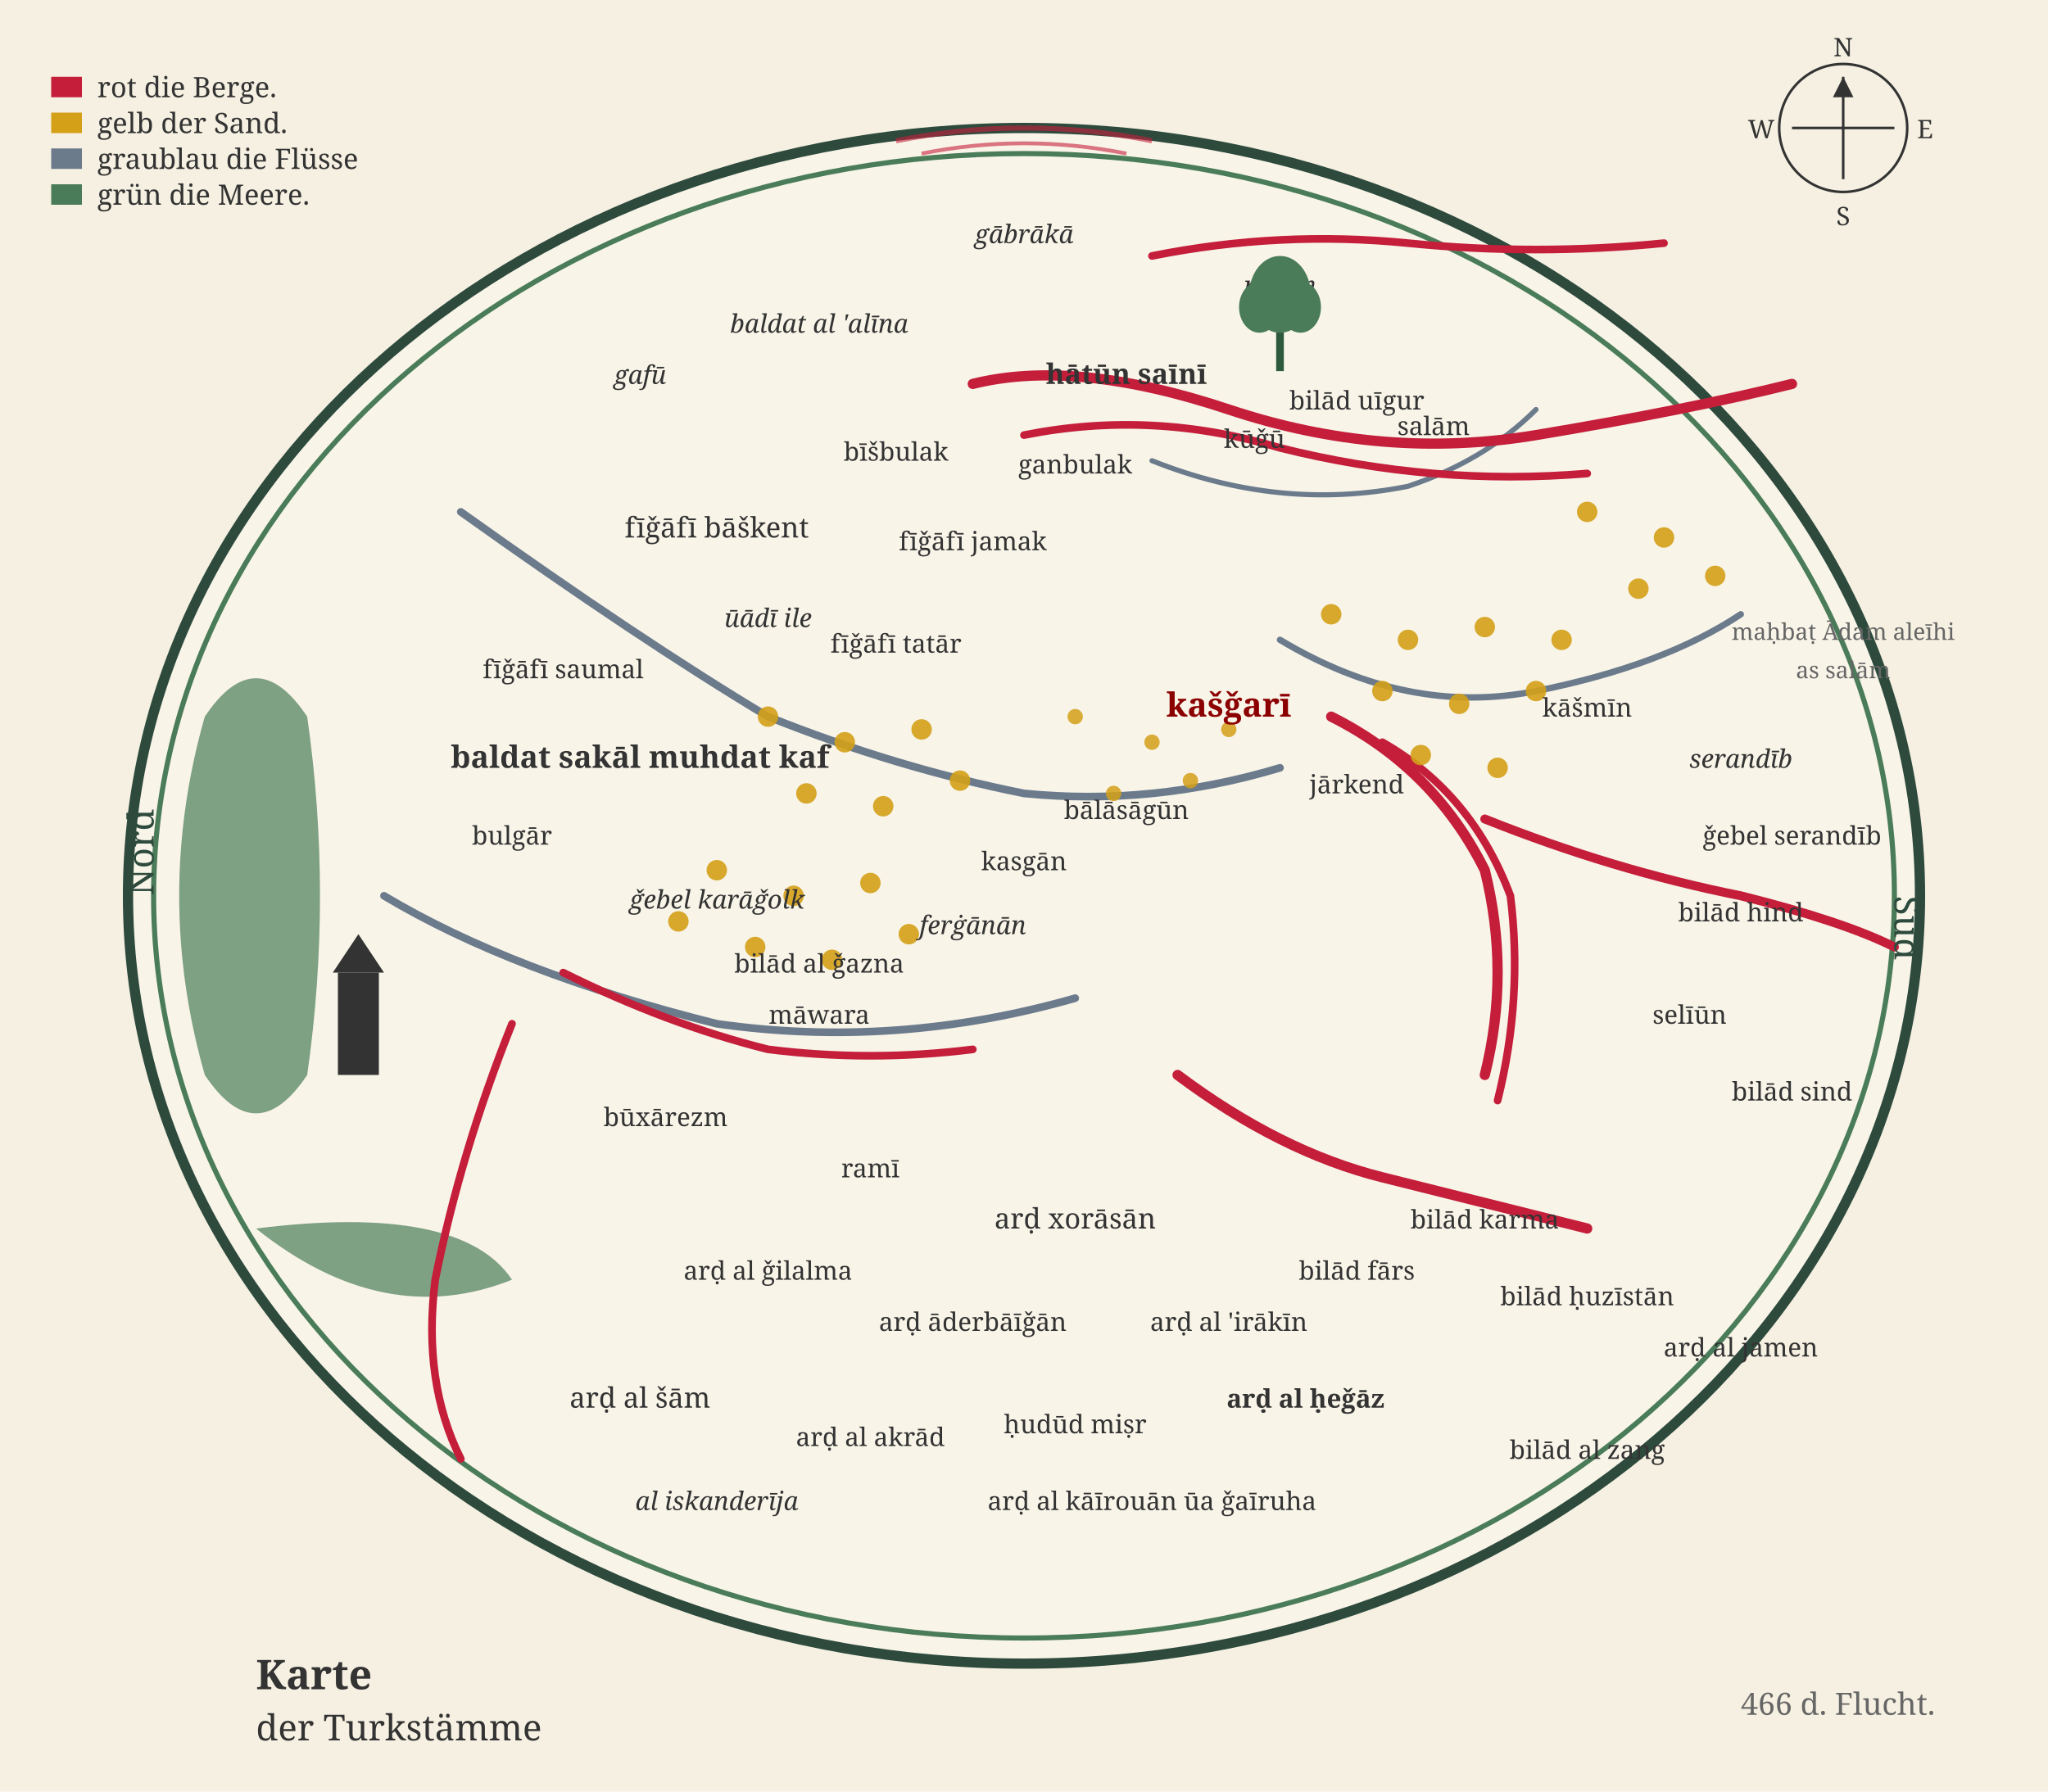
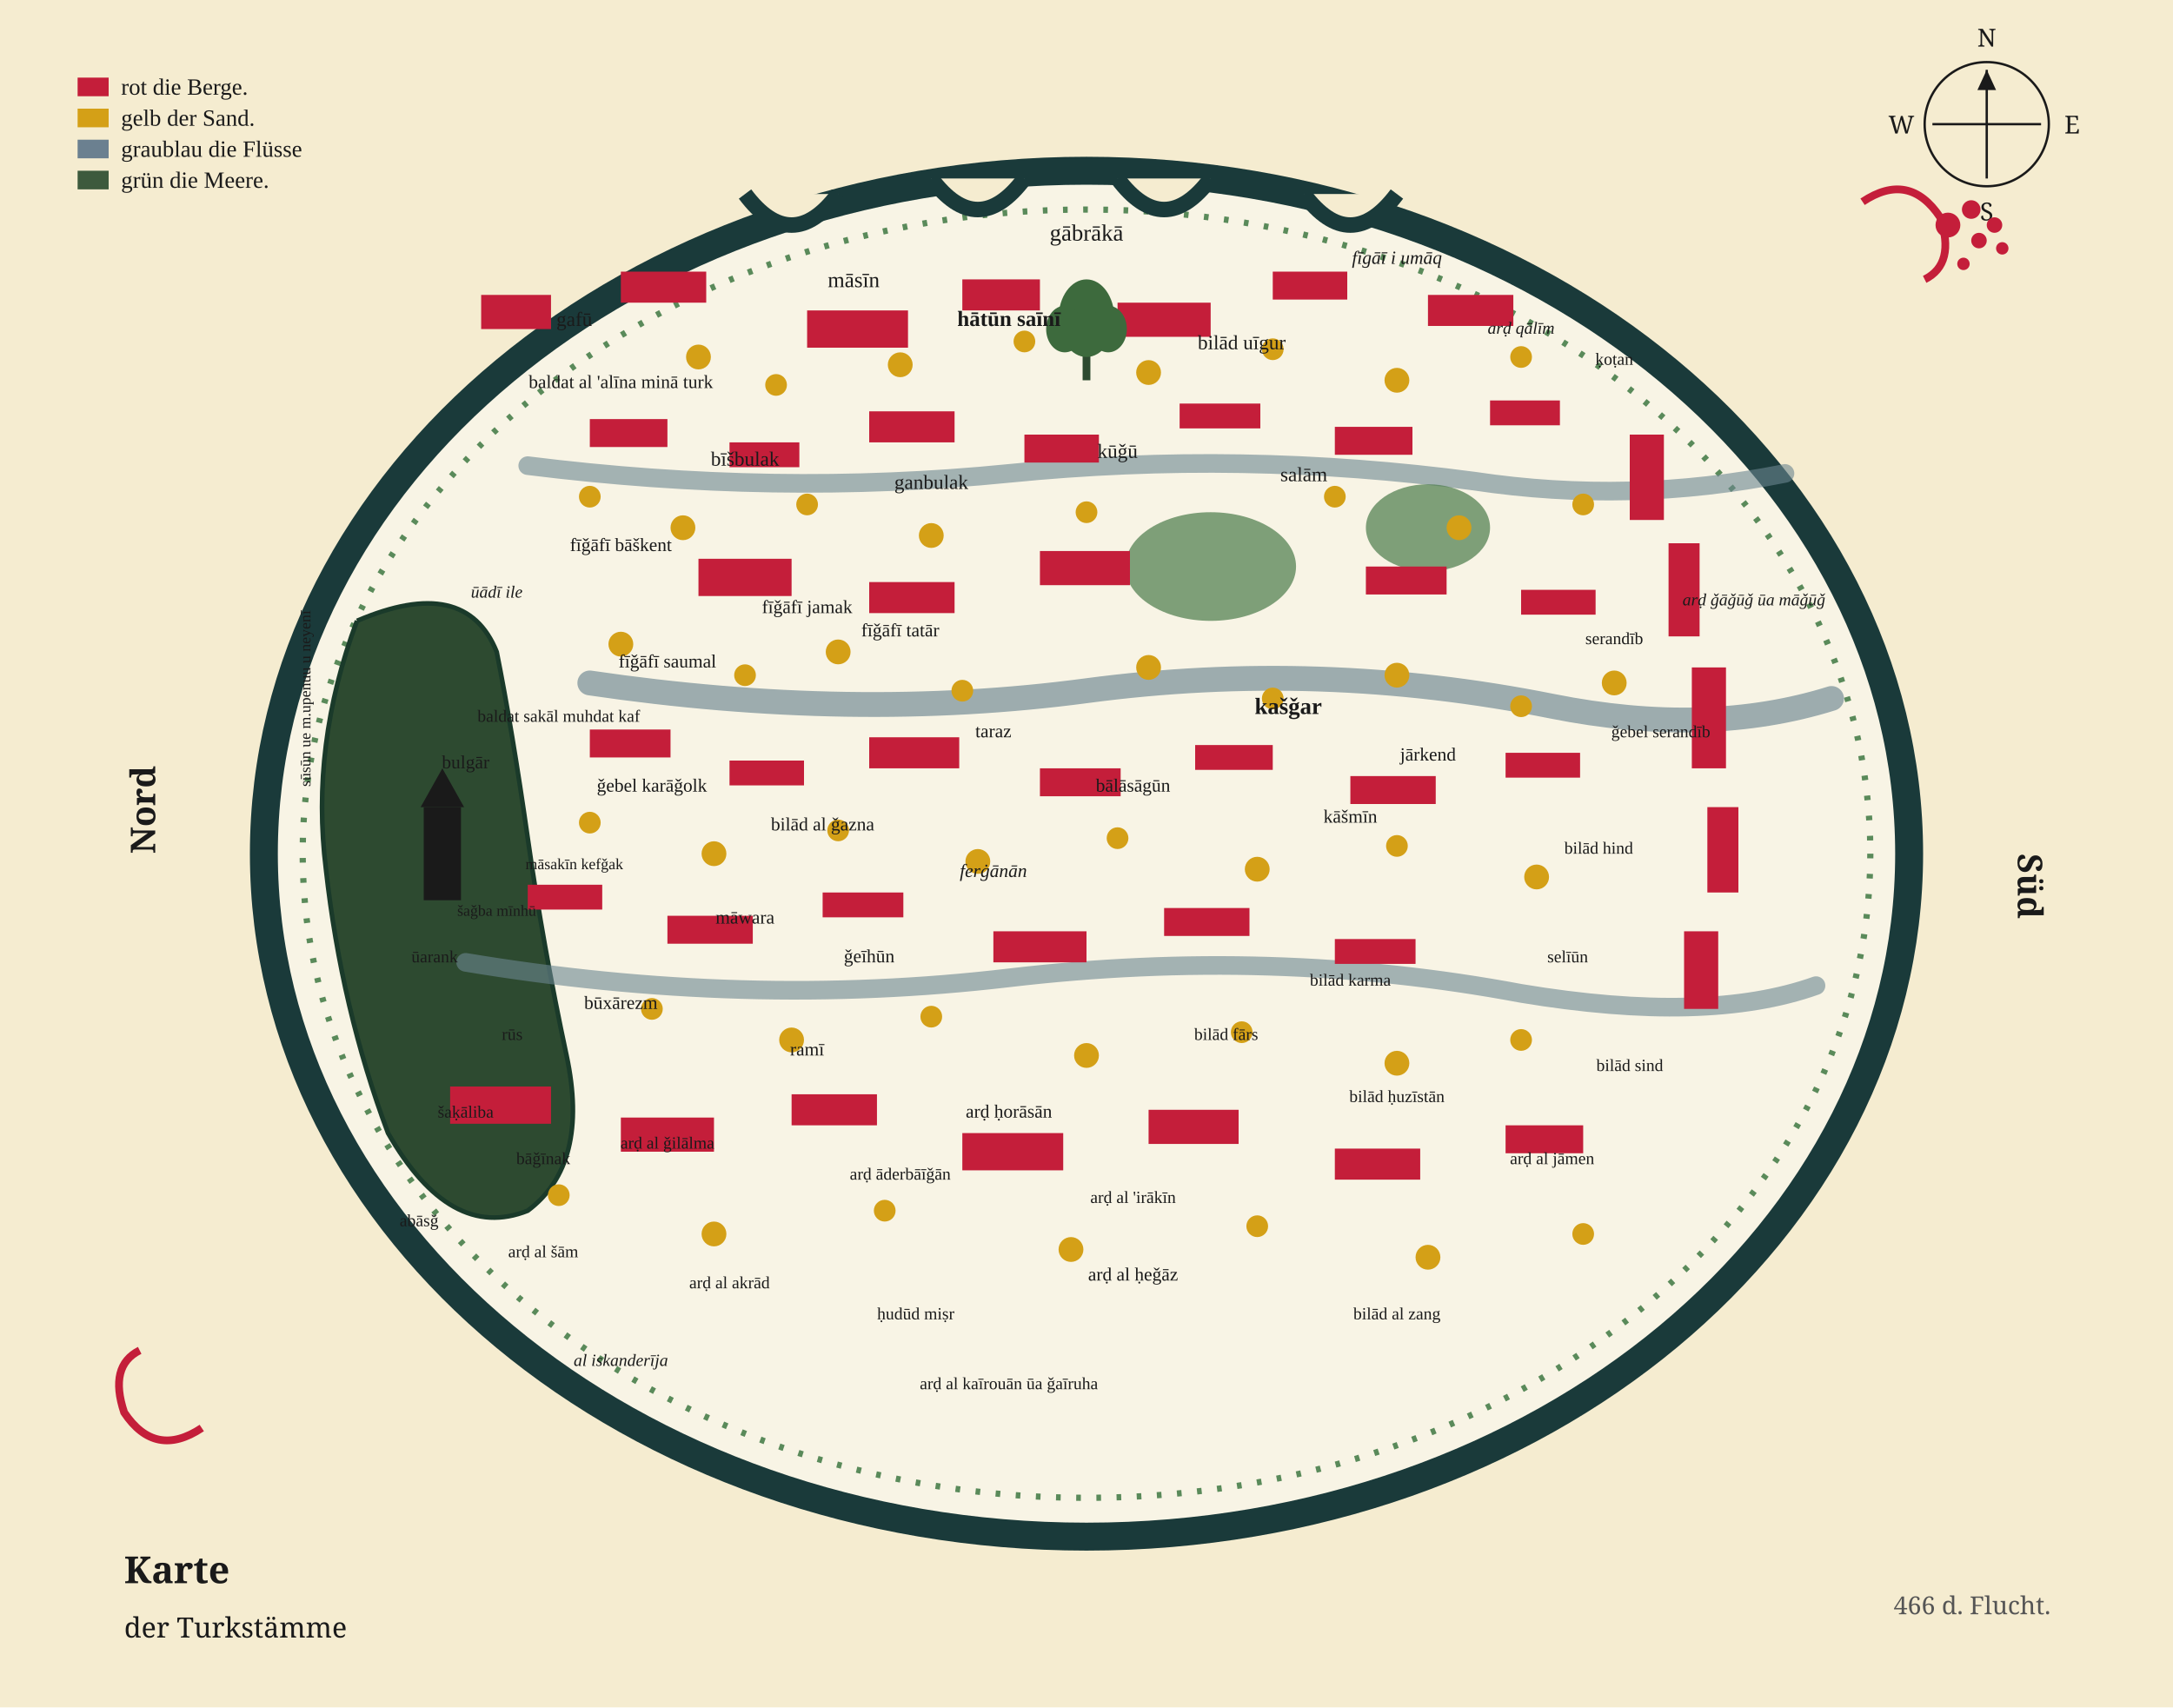
- <svg xmlns="http://www.w3.org/2000/svg" viewBox="0 0 800 700" width="800" height="700">
+ <svg xmlns="http://www.w3.org/2000/svg" viewBox="0 0 1400 1100" width="1400" height="1100">
  <defs>
-     <linearGradient id="seaGradient" x1="0%" y1="0%" x2="100%" y2="100%">
-       <stop offset="0%" style="stop-color:#4a7c59;stop-opacity:0.8" />
-       <stop offset="100%" style="stop-color:#2d5a3d;stop-opacity:0.8" />
+     <linearGradient id="seaGrad" x1="0%" y1="0%" x2="100%" y2="100%">
+       <stop offset="0%" style="stop-color:#3d5636" />
+       <stop offset="100%" style="stop-color:#2d4a30" />
    </linearGradient>
-     <pattern id="sandPattern" x="0" y="0" width="20" height="20" patternUnits="userSpaceOnUse">
-       <circle cx="10" cy="10" r="3" fill="#d4a017" opacity="0.9" />
-     </pattern>
  </defs>
-   <rect width="800" height="700" fill="#f5f0e1" />
-   <g transform="translate(20, 30)" font-family="Georgia, serif" font-size="11">
-     <rect x="0" y="0" width="12" height="8" fill="#c41e3a" />
-     <text x="18" y="8" fill="#333">rot die Berge.</text>
-     <rect x="0" y="14" width="12" height="8" fill="#d4a017" />
-     <text x="18" y="22" fill="#333">gelb der Sand.</text>
-     <rect x="0" y="28" width="12" height="8" fill="#6b7b8c" />
-     <text x="18" y="36" fill="#333">graublau die Flüsse</text>
-     <rect x="0" y="42" width="12" height="8" fill="#4a7c59" />
-     <text x="18" y="50" fill="#333">grün die Meere.</text>
-   </g>
-   <g transform="translate(720, 50)">
-     <circle cx="0" cy="0" r="25" fill="none" stroke="#333" stroke-width="1" />
-     <line x1="0" y1="-20" x2="0" y2="20" stroke="#333" stroke-width="1" />
-     <line x1="-20" y1="0" x2="20" y2="0" stroke="#333" stroke-width="1" />
-     <text x="0" y="-28" text-anchor="middle" font-family="Georgia, serif" font-size="10" fill="#333">N</text>
-     <text x="0" y="38" text-anchor="middle" font-family="Georgia, serif" font-size="10" fill="#333">S</text>
-     <text x="-32" y="4" text-anchor="middle" font-family="Georgia, serif" font-size="10" fill="#333">W</text>
-     <text x="32" y="4" text-anchor="middle" font-family="Georgia, serif" font-size="10" fill="#333">E</text>
-     <polygon points="0,-20 -4,-12 4,-12" fill="#333" />
-   </g>
-   <ellipse cx="400" cy="350" rx="350" ry="300" fill="#f8f4e8" stroke="#2d4a3d" stroke-width="4" />
-   <ellipse cx="400" cy="350" rx="340" ry="290" fill="none" stroke="#4a7c59" stroke-width="2" />
-   <path d="M 80 280 Q 60 350 80 420 Q 100 450 120 420 Q 130 350 120 280 Q 100 250 80 280" fill="#4a7c59" opacity="0.7" />
-   <path d="M 100 480 Q 150 520 200 500 Q 180 470 100 480" fill="#4a7c59" opacity="0.7" />
-   <path d="M 180 200 Q 250 250 300 280 Q 350 300 400 310 Q 450 315 500 300" fill="none" stroke="#6b7b8c" stroke-width="3" stroke-linecap="round" />
-   <path d="M 150 350 Q 200 380 280 400 Q 350 410 420 390" fill="none" stroke="#6b7b8c" stroke-width="3" stroke-linecap="round" />
-   <path d="M 500 250 Q 550 280 600 270 Q 650 260 680 240" fill="none" stroke="#6b7b8c" stroke-width="2.5" stroke-linecap="round" />
-   <path d="M 450 180 Q 500 200 550 190 Q 580 180 600 160" fill="none" stroke="#6b7b8c" stroke-width="2" stroke-linecap="round" />
-   <path d="M 380 150 Q 420 140 480 160 Q 540 180 600 170 Q 660 160 700 150" fill="none" stroke="#c41e3a" stroke-width="4" stroke-linecap="round" />
-   <path d="M 400 170 Q 450 160 500 175 Q 560 190 620 185" fill="none" stroke="#c41e3a" stroke-width="3" stroke-linecap="round" />
-   <path d="M 520 280 Q 560 300 580 340 Q 590 380 580 420" fill="none" stroke="#c41e3a" stroke-width="4" stroke-linecap="round" />
-   <path d="M 540 290 Q 575 310 590 350 Q 595 390 585 430" fill="none" stroke="#c41e3a" stroke-width="3" stroke-linecap="round" />
-   <path d="M 460 420 Q 500 450 540 460 Q 580 470 620 480" fill="none" stroke="#c41e3a" stroke-width="4" stroke-linecap="round" />
-   <path d="M 450 100 Q 500 90 550 95 Q 600 100 650 95" fill="none" stroke="#c41e3a" stroke-width="3" stroke-linecap="round" />
-   <path d="M 580 320 Q 630 340 680 350 Q 720 360 740 370" fill="none" stroke="#c41e3a" stroke-width="3.5" stroke-linecap="round" />
-   <path d="M 200 400 Q 180 450 170 500 Q 165 540 180 570" fill="none" stroke="#c41e3a" stroke-width="3" stroke-linecap="round" />
-   <path d="M 220 380 Q 260 400 300 410 Q 340 415 380 410" fill="none" stroke="#c41e3a" stroke-width="3" stroke-linecap="round" />
-   <g fill="#d4a017" opacity="0.9">
-     <circle cx="520" cy="240" r="4" />
-     <circle cx="550" cy="250" r="4" />
-     <circle cx="580" cy="245" r="4" />
-     <circle cx="610" cy="250" r="4" />
-     <circle cx="540" cy="270" r="4" />
-     <circle cx="570" cy="275" r="4" />
-     <circle cx="600" cy="270" r="4" />
-     <circle cx="555" cy="295" r="4" />
-     <circle cx="585" cy="300" r="4" />
-   </g>
-   <g fill="#d4a017" opacity="0.9">
-     <circle cx="280" cy="340" r="4" />
-     <circle cx="310" cy="350" r="4" />
-     <circle cx="340" cy="345" r="4" />
-     <circle cx="295" cy="370" r="4" />
-     <circle cx="325" cy="375" r="4" />
-     <circle cx="355" cy="365" r="4" />
-     <circle cx="265" cy="360" r="4" />
-   </g>
-   <g fill="#d4a017" opacity="0.9">
-     <circle cx="300" cy="280" r="4" />
-     <circle cx="330" cy="290" r="4" />
-     <circle cx="360" cy="285" r="4" />
-     <circle cx="315" cy="310" r="4" />
-     <circle cx="345" cy="315" r="4" />
-     <circle cx="375" cy="305" r="4" />
-   </g>
-   <g fill="#d4a017" opacity="0.9">
-     <circle cx="620" cy="200" r="4" />
-     <circle cx="650" cy="210" r="4" />
-     <circle cx="640" cy="230" r="4" />
-     <circle cx="670" cy="225" r="4" />
-   </g>
-   <g fill="#d4a017" opacity="0.85">
-     <circle cx="420" cy="280" r="3" />
-     <circle cx="450" cy="290" r="3" />
-     <circle cx="480" cy="285" r="3" />
-     <circle cx="435" cy="310" r="3" />
-     <circle cx="465" cy="305" r="3" />
-   </g>
-   <g font-family="Georgia, serif" fill="#333" font-size="10">
-     <text x="400" y="95" text-anchor="middle" font-style="italic">gābrākā</text>
-     <text x="500" y="115" text-anchor="middle" font-style="italic">māsīn</text>
-     <text x="320" y="130" text-anchor="middle" font-style="italic">baldat al 'alīna</text>
-     <text x="250" y="150" text-anchor="middle" font-style="italic">gafū</text>
-     <text x="440" y="150" text-anchor="middle" font-weight="bold" font-size="11">hātūn saīnī</text>
-     <text x="530" y="160" text-anchor="middle">bilād uīgur</text>
-     <text x="350" y="180" text-anchor="middle">bīšbulak</text>
-     <text x="420" y="185" text-anchor="middle">ganbulak</text>
-     <text x="490" y="175" text-anchor="middle">kūǧū</text>
-     <text x="560" y="170" text-anchor="middle">salām</text>
-     <text x="280" y="210" text-anchor="middle" font-size="11">fīǧāfī bāškent</text>
-     <text x="380" y="215" text-anchor="middle">fīǧāfī jamak</text>
-     <text x="300" y="245" text-anchor="middle" font-style="italic">ūādī ile</text>
-     <text x="220" y="265" text-anchor="middle">fīǧāfī saumal</text>
-     <text x="350" y="255" text-anchor="middle">fīǧāfī tatār</text>
-     <text x="250" y="300" text-anchor="middle" font-weight="bold" font-size="12">baldat sakāl muhdat kaf</text>
-     <text x="200" y="330" text-anchor="middle">bulgār</text>
-     <text x="280" y="355" text-anchor="middle" font-style="italic">ǧebel karāǧolk</text>
-     <text x="320" y="380" text-anchor="middle">bilād al ǧazna</text>
-     <text x="480" y="280" text-anchor="middle" font-weight="bold" font-size="13" fill="#8b0000">kašǧarī</text>
-     <text x="530" y="310" text-anchor="middle">jārkend</text>
-     <text x="440" y="320" text-anchor="middle">bālāsāgūn</text>
-     <text x="400" y="340" text-anchor="middle">kasgān</text>
-     <text x="380" y="365" text-anchor="middle" font-style="italic">ferġānān</text>
-     <text x="320" y="400" text-anchor="middle">māwara</text>
-     <text x="260" y="440" text-anchor="middle">būxārezm</text>
-     <text x="340" y="460" text-anchor="middle">ramī</text>
-     <text x="420" y="480" text-anchor="middle" font-size="11">arḍ xorāsān</text>
-     <text x="300" y="500" text-anchor="middle">arḍ al ǧilalma</text>
-     <text x="380" y="520" text-anchor="middle">arḍ āderbāīǧān</text>
-     <text x="480" y="520" text-anchor="middle">arḍ al 'irākīn</text>
-     <text x="250" y="550" text-anchor="middle" font-size="11">arḍ al šām</text>
-     <text x="340" y="565" text-anchor="middle">arḍ al akrād</text>
-     <text x="420" y="560" text-anchor="middle">ḥudūd miṣr</text>
-     <text x="510" y="550" text-anchor="middle" font-weight="bold">arḍ al ḥeǧāz</text>
-     <text x="280" y="590" text-anchor="middle" font-style="italic">al iskanderīja</text>
-     <text x="450" y="590" text-anchor="middle">arḍ al kāīrouān ūa ǧaīruha</text>
-     <text x="620" y="280" text-anchor="middle">kāšmīn</text>
-     <text x="680" y="300" text-anchor="middle" font-style="italic">serandīb</text>
-     <text x="700" y="330" text-anchor="middle">ǧebel serandīb</text>
-     <text x="680" y="360" text-anchor="middle">bilād hind</text>
-     <text x="660" y="400" text-anchor="middle">selīūn</text>
-     <text x="700" y="430" text-anchor="middle">bilād sind</text>
-     <text x="580" y="480" text-anchor="middle">bilād karma</text>
-     <text x="530" y="500" text-anchor="middle">bilād fārs</text>
-     <text x="620" y="510" text-anchor="middle">bilād ḥuzīstān</text>
-     <text x="680" y="530" text-anchor="middle">arḍ al jamen</text>
-     <text x="620" y="570" text-anchor="middle">bilād al zang</text>
-     <text x="720" y="250" text-anchor="middle" font-size="9" fill="#666">maḥbaṭ Ādam aleīhi</text>
-     <text x="720" y="265" text-anchor="middle" font-size="9" fill="#666">as salām</text>
-   </g>
-   <text x="60" y="350" font-family="Georgia, serif" font-size="14" fill="#2d4a3d" transform="rotate(-90, 60, 350)">Nord</text>
-   <text x="740" y="350" font-family="Georgia, serif" font-size="14" fill="#2d4a3d" transform="rotate(90, 740, 350)">Süd</text>
-   <g fill="#c41e3a" opacity="0.6">
-     <path d="M 350 55 Q 400 45 450 55" fill="none" stroke="#c41e3a" stroke-width="2" />
-     <path d="M 360 60 Q 400 52 440 60" fill="none" stroke="#c41e3a" stroke-width="1.5" />
-   </g>
-   <text x="100" y="660" font-family="Georgia, serif" font-size="16" fill="#333" font-weight="bold">Karte</text>
-   <text x="100" y="680" font-family="Georgia, serif" font-size="14" fill="#333">der Turkstämme</text>
-   <text x="680" y="670" font-family="Georgia, serif" font-size="12" fill="#666">466 d. Flucht.</text>
-   <g transform="translate(500, 120)">
-     <path d="M 0 0 L 0 25" stroke="#2d5a3d" stroke-width="3" />
-     <ellipse cx="0" cy="-5" rx="12" ry="15" fill="#4a7c59" />
-     <ellipse cx="-8" cy="0" rx="8" ry="10" fill="#4a7c59" />
-     <ellipse cx="8" cy="0" rx="8" ry="10" fill="#4a7c59" />
-   </g>
-   <g transform="translate(140, 380)">
-     <rect x="-8" y="0" width="16" height="40" fill="#333" />
-     <polygon points="-10,0 0,-15 10,0" fill="#333" />
-   </g>
+   <rect width="1400" height="1100" fill="#f5ecd0" />
+   <g transform="translate(50, 50)" font-family="Georgia, 'Times New Roman', serif" font-size="15">
+     <rect x="0" y="0" width="20" height="12" fill="#c41e3a" />
+     <text x="28" y="11" fill="#1a1a1a">rot die Berge.</text>
+     <rect x="0" y="20" width="20" height="12" fill="#d4a017" />
+     <text x="28" y="31" fill="#1a1a1a">gelb der Sand.</text>
+     <rect x="0" y="40" width="20" height="12" fill="#6b8090" />
+     <text x="28" y="51" fill="#1a1a1a">graublau die Flüsse</text>
+     <rect x="0" y="60" width="20" height="12" fill="#3d5a3d" />
+     <text x="28" y="71" fill="#1a1a1a">grün die Meere.</text>
+   </g>
+   <g transform="translate(1280, 80)">
+     <circle cx="0" cy="0" r="40" fill="none" stroke="#1a1a1a" stroke-width="1.5" />
+     <line x1="0" y1="-35" x2="0" y2="35" stroke="#1a1a1a" stroke-width="1.5" />
+     <line x1="-35" y1="0" x2="35" y2="0" stroke="#1a1a1a" stroke-width="1.5" />
+     <text x="0" y="-50" text-anchor="middle" font-family="Georgia, serif" font-size="16" fill="#1a1a1a">N</text>
+     <polygon points="0,-35 -6,-22 6,-22" fill="#1a1a1a" />
+     <text x="0" y="62" text-anchor="middle" font-family="Georgia, serif" font-size="16" fill="#1a1a1a">S</text>
+     <text x="-55" y="6" text-anchor="middle" font-family="Georgia, serif" font-size="16" fill="#1a1a1a">W</text>
+     <text x="55" y="6" text-anchor="middle" font-family="Georgia, serif" font-size="16" fill="#1a1a1a">E</text>
+   </g>
+   <g fill="#c41e3a" transform="translate(1200, 130)">
+     <path d="M 0 0 Q 30 -20 50 10 Q 60 40 40 50" fill="none" stroke="#c41e3a" stroke-width="5" />
+     <circle cx="55" cy="15" r="8" />
+     <circle cx="70" cy="5" r="6" />
+     <circle cx="75" cy="25" r="5" />
+     <circle cx="85" cy="15" r="5" />
+     <circle cx="90" cy="30" r="4" />
+     <circle cx="65" cy="40" r="4" />
+   </g>
+   <g fill="#c41e3a" transform="translate(130, 920)">
+     <path d="M 0 0 Q -30 20 -50 -10 Q -60 -40 -40 -50" fill="none" stroke="#c41e3a" stroke-width="5" />
+   </g>
+   <ellipse cx="700" cy="550" rx="530" ry="440" fill="#f8f4e5" stroke="#1a3a3a" stroke-width="18" />
+   <ellipse cx="700" cy="550" rx="505" ry="415" fill="none" stroke="#5a8a5a" stroke-width="4" stroke-dasharray="3,10" />
+   <path d="M 480 125 Q 510 165 540 125" fill="#f5ecd0" stroke="#1a3a3a" stroke-width="10" />
+   <path d="M 600 115 Q 630 155 660 115" fill="#f5ecd0" stroke="#1a3a3a" stroke-width="10" />
+   <path d="M 720 115 Q 750 155 780 115" fill="#f5ecd0" stroke="#1a3a3a" stroke-width="10" />
+   <path d="M 840 125 Q 870 165 900 125" fill="#f5ecd0" stroke="#1a3a3a" stroke-width="10" />
+   <path d="M 230 400             Q 200 480 210 560             Q 220 650 250 730             Q 290 800 340 780             Q 380 750 365 680             Q 350 610 340 540             Q 330 470 320 420             Q 300 370 230 400" fill="#2d4a30" stroke="#1a3a2a" stroke-width="3" />
+   <path d="M 340 300 Q 500 320 650 305 Q 800 290 950 310 Q 1050 325 1150 305" fill="none" stroke="#6b8590" stroke-width="12" stroke-linecap="round" opacity="0.6" />
+   <path d="M 380 440 Q 550 465 700 445 Q 850 425 1000 455 Q 1100 475 1180 450" fill="none" stroke="#6b8590" stroke-width="16" stroke-linecap="round" opacity="0.65" />
+   <path d="M 300 620 Q 480 650 650 630 Q 820 610 980 640 Q 1100 660 1170 635" fill="none" stroke="#6b8590" stroke-width="12" stroke-linecap="round" opacity="0.6" />
+   <ellipse cx="780" cy="365" rx="55" ry="35" fill="#4a7a4a" opacity="0.7" />
+   <ellipse cx="920" cy="340" rx="40" ry="28" fill="#4a7a4a" opacity="0.7" />
+   <rect x="310" y="190" width="45" height="22" fill="#c41e3a" />
+   <rect x="400" y="175" width="55" height="20" fill="#c41e3a" />
+   <rect x="520" y="200" width="65" height="24" fill="#c41e3a" />
+   <rect x="620" y="180" width="50" height="20" fill="#c41e3a" />
+   <rect x="720" y="195" width="60" height="22" fill="#c41e3a" />
+   <rect x="820" y="175" width="48" height="18" fill="#c41e3a" />
+   <rect x="920" y="190" width="55" height="20" fill="#c41e3a" />
+   <rect x="380" y="270" width="50" height="18" fill="#c41e3a" />
+   <rect x="470" y="285" width="45" height="16" fill="#c41e3a" />
+   <rect x="560" y="265" width="55" height="20" fill="#c41e3a" />
+   <rect x="660" y="280" width="48" height="18" fill="#c41e3a" />
+   <rect x="760" y="260" width="52" height="16" fill="#c41e3a" />
+   <rect x="860" y="275" width="50" height="18" fill="#c41e3a" />
+   <rect x="960" y="258" width="45" height="16" fill="#c41e3a" />
+   <rect x="450" y="360" width="60" height="24" fill="#c41e3a" />
+   <rect x="560" y="375" width="55" height="20" fill="#c41e3a" />
+   <rect x="670" y="355" width="58" height="22" fill="#c41e3a" />
+   <rect x="880" y="365" width="52" height="18" fill="#c41e3a" />
+   <rect x="980" y="380" width="48" height="16" fill="#c41e3a" />
+   <rect x="1050" y="280" width="22" height="55" fill="#c41e3a" />
+   <rect x="1075" y="350" width="20" height="60" fill="#c41e3a" />
+   <rect x="1090" y="430" width="22" height="65" fill="#c41e3a" />
+   <rect x="1100" y="520" width="20" height="55" fill="#c41e3a" />
+   <rect x="1085" y="600" width="22" height="50" fill="#c41e3a" />
+   <rect x="380" y="470" width="52" height="18" fill="#c41e3a" />
+   <rect x="470" y="490" width="48" height="16" fill="#c41e3a" />
+   <rect x="560" y="475" width="58" height="20" fill="#c41e3a" />
+   <rect x="670" y="495" width="52" height="18" fill="#c41e3a" />
+   <rect x="770" y="480" width="50" height="16" fill="#c41e3a" />
+   <rect x="870" y="500" width="55" height="18" fill="#c41e3a" />
+   <rect x="970" y="485" width="48" height="16" fill="#c41e3a" />
+   <rect x="340" y="570" width="48" height="16" fill="#c41e3a" />
+   <rect x="430" y="590" width="55" height="18" fill="#c41e3a" />
+   <rect x="530" y="575" width="52" height="16" fill="#c41e3a" />
+   <rect x="640" y="600" width="60" height="20" fill="#c41e3a" />
+   <rect x="750" y="585" width="55" height="18" fill="#c41e3a" />
+   <rect x="860" y="605" width="52" height="16" fill="#c41e3a" />
+   <rect x="290" y="700" width="65" height="24" fill="#c41e3a" />
+   <rect x="400" y="720" width="60" height="22" fill="#c41e3a" />
+   <rect x="510" y="705" width="55" height="20" fill="#c41e3a" />
+   <rect x="620" y="730" width="65" height="24" fill="#c41e3a" />
+   <rect x="740" y="715" width="58" height="22" fill="#c41e3a" />
+   <rect x="860" y="740" width="55" height="20" fill="#c41e3a" />
+   <rect x="970" y="725" width="50" height="18" fill="#c41e3a" />
+   <g fill="#d4a017">
+     <circle cx="450" cy="230" r="8" />
+     <circle cx="500" cy="248" r="7" />
+     <circle cx="580" cy="235" r="8" />
+     <circle cx="660" cy="220" r="7" />
+     <circle cx="740" cy="240" r="8" />
+     <circle cx="820" cy="225" r="7" />
+     <circle cx="900" cy="245" r="8" />
+     <circle cx="980" cy="230" r="7" />
+   </g>
+   <g fill="#d4a017">
+     <circle cx="380" cy="320" r="7" />
+     <circle cx="440" cy="340" r="8" />
+     <circle cx="520" cy="325" r="7" />
+     <circle cx="600" cy="345" r="8" />
+     <circle cx="700" cy="330" r="7" />
+     <circle cx="860" cy="320" r="7" />
+     <circle cx="940" cy="340" r="8" />
+     <circle cx="1020" cy="325" r="7" />
+   </g>
+   <g fill="#d4a017">
+     <circle cx="400" cy="415" r="8" />
+     <circle cx="480" cy="435" r="7" />
+     <circle cx="540" cy="420" r="8" />
+     <circle cx="620" cy="445" r="7" />
+     <circle cx="740" cy="430" r="8" />
+     <circle cx="820" cy="450" r="7" />
+     <circle cx="900" cy="435" r="8" />
+     <circle cx="980" cy="455" r="7" />
+     <circle cx="1040" cy="440" r="8" />
+   </g>
+   <g fill="#d4a017">
+     <circle cx="380" cy="530" r="7" />
+     <circle cx="460" cy="550" r="8" />
+     <circle cx="540" cy="535" r="7" />
+     <circle cx="630" cy="555" r="8" />
+     <circle cx="720" cy="540" r="7" />
+     <circle cx="810" cy="560" r="8" />
+     <circle cx="900" cy="545" r="7" />
+     <circle cx="990" cy="565" r="8" />
+   </g>
+   <g fill="#d4a017">
+     <circle cx="420" cy="650" r="7" />
+     <circle cx="510" cy="670" r="8" />
+     <circle cx="600" cy="655" r="7" />
+     <circle cx="700" cy="680" r="8" />
+     <circle cx="800" cy="665" r="7" />
+     <circle cx="900" cy="685" r="8" />
+     <circle cx="980" cy="670" r="7" />
+   </g>
+   <g fill="#d4a017">
+     <circle cx="360" cy="770" r="7" />
+     <circle cx="460" cy="795" r="8" />
+     <circle cx="570" cy="780" r="7" />
+     <circle cx="690" cy="805" r="8" />
+     <circle cx="810" cy="790" r="7" />
+     <circle cx="920" cy="810" r="8" />
+     <circle cx="1020" cy="795" r="7" />
+   </g>
+   <g transform="translate(700, 200)">
+     <path d="M 0 15 L 0 45" stroke="#2d4a30" stroke-width="5" />
+     <ellipse cx="0" cy="5" rx="18" ry="25" fill="#3d6a3d" />
+     <ellipse cx="-14" cy="12" rx="12" ry="15" fill="#3d6a3d" />
+     <ellipse cx="14" cy="12" rx="12" ry="15" fill="#3d6a3d" />
+   </g>
+   <g transform="translate(285, 520)">
+     <rect x="-12" y="0" width="24" height="60" fill="#1a1a1a" />
+     <polygon points="-14,0 0,-25 14,0" fill="#1a1a1a" />
+   </g>
+   <g font-family="Georgia, 'Times New Roman', serif" fill="#1a1a1a">
+     <text x="700" y="155" text-anchor="middle" font-size="15">gābrākā</text>
+     <text x="550" y="185" text-anchor="middle" font-size="14">māsīn</text>
+     <text x="370" y="210" text-anchor="middle" font-size="13">gafū</text>
+     <text x="900" y="170" text-anchor="middle" font-size="12" font-style="italic">fīgāī i umāq</text>
+     <text x="400" y="250" text-anchor="middle" font-size="12">baldat al 'alīna minā turk</text>
+     <text x="650" y="210" text-anchor="middle" font-size="14" font-weight="bold">hātūn saīnī</text>
+     <text x="800" y="225" text-anchor="middle" font-size="13">bilād uīgur</text>
+     <text x="980" y="215" text-anchor="middle" font-size="11" font-style="italic">arḍ qālīm</text>
+     <text x="1040" y="235" text-anchor="middle" font-size="11">ḳoṭan</text>
+     <text x="480" y="300" text-anchor="middle" font-size="13">bīšbulak</text>
+     <text x="600" y="315" text-anchor="middle" font-size="13">ganbulak</text>
+     <text x="720" y="295" text-anchor="middle" font-size="13">kūǧū</text>
+     <text x="840" y="310" text-anchor="middle" font-size="13">salām</text>
+     <text x="400" y="355" text-anchor="middle" font-size="12">fīǧāfī bāškent</text>
+     <text x="520" y="395" text-anchor="middle" font-size="12">fīǧāfī jamak</text>
+     <text x="320" y="385" text-anchor="middle" font-size="11" font-style="italic">ūādī ile</text>
+     <text x="430" y="430" text-anchor="middle" font-size="12">fīǧāfī saumal</text>
+     <text x="580" y="410" text-anchor="middle" font-size="12">fīǧāfī tatār</text>
+     <text x="360" y="465" text-anchor="middle" font-size="11">baldat sakāl muhdat kaf</text>
+     <text x="300" y="495" text-anchor="middle" font-size="12">bulgār</text>
+     <text x="420" y="510" text-anchor="middle" font-size="12">ǧebel karāǧolk</text>
+     <text x="530" y="535" text-anchor="middle" font-size="12">bilād al ǧazna</text>
+     <text x="640" y="475" text-anchor="middle" font-size="12">taraz</text>
+     <text x="730" y="510" text-anchor="middle" font-size="12">bālāsāgūn</text>
+     <text x="830" y="460" text-anchor="middle" font-size="15" font-weight="bold">kašǧar</text>
+     <text x="920" y="490" text-anchor="middle" font-size="12">jārkend</text>
+     <text x="870" y="530" text-anchor="middle" font-size="12">kāšmīn</text>
+     <text x="640" y="565" text-anchor="middle" font-size="12" font-style="italic">ferġānān</text>
+     <text x="480" y="595" text-anchor="middle" font-size="12">māwara</text>
+     <text x="560" y="620" text-anchor="middle" font-size="12">ǧeīhūn</text>
+     <text x="400" y="650" text-anchor="middle" font-size="12">būxārezm</text>
+     <text x="520" y="680" text-anchor="middle" font-size="12">ramī</text>
+     <text x="650" y="720" text-anchor="middle" font-size="12">arḍ ḥorāsān</text>
+     <text x="430" y="740" text-anchor="middle" font-size="11">arḍ al ǧilālma</text>
+     <text x="580" y="760" text-anchor="middle" font-size="11">arḍ āderbāīǧān</text>
+     <text x="730" y="775" text-anchor="middle" font-size="11">arḍ al 'irākīn</text>
+     <text x="350" y="810" text-anchor="middle" font-size="11">arḍ al šām</text>
+     <text x="470" y="830" text-anchor="middle" font-size="11">arḍ al akrād</text>
+     <text x="590" y="850" text-anchor="middle" font-size="11">ḥudūd miṣr</text>
+     <text x="730" y="825" text-anchor="middle" font-size="12">arḍ al ḥeǧāz</text>
+     <text x="400" y="880" text-anchor="middle" font-size="11" font-style="italic">al iskanderīja</text>
+     <text x="650" y="895" text-anchor="middle" font-size="11">arḍ al kaīrouān ūa ǧaīruha</text>
+     <text x="900" y="850" text-anchor="middle" font-size="11">bilād al zang</text>
+     <text x="1040" y="415" text-anchor="middle" font-size="11">serandīb</text>
+     <text x="1070" y="475" text-anchor="middle" font-size="11">ǧebel serandīb</text>
+     <text x="1030" y="550" text-anchor="middle" font-size="11">bilād hind</text>
+     <text x="1010" y="620" text-anchor="middle" font-size="11">selīūn</text>
+     <text x="1050" y="690" text-anchor="middle" font-size="11">bilād sind</text>
+     <text x="870" y="635" text-anchor="middle" font-size="11">bilād karma</text>
+     <text x="790" y="670" text-anchor="middle" font-size="11">bilād fārs</text>
+     <text x="900" y="710" text-anchor="middle" font-size="11">bilād ḥuzīstān</text>
+     <text x="1000" y="750" text-anchor="middle" font-size="11">arḍ al jāmen</text>
+     <text x="1130" y="390" text-anchor="middle" font-size="11" font-style="italic">arḍ ǧāǧūǧ ūa māǧūǧ</text>
+     <text x="200" y="450" text-anchor="middle" font-size="10" transform="rotate(-90, 200, 450)">sūsūn ue m.upenuu u neyenī</text>
+     <text x="280" y="620" text-anchor="middle" font-size="11">ūarank</text>
+     <text x="330" y="670" text-anchor="middle" font-size="11">rūs</text>
+     <text x="300" y="720" text-anchor="middle" font-size="11">šaḳāliba</text>
+     <text x="270" y="790" text-anchor="middle" font-size="11">abāsğ</text>
+     <text x="350" y="750" text-anchor="middle" font-size="11">bāǧīnak</text>
+     <text x="370" y="560" text-anchor="middle" font-size="10">māsakīn kefǧak</text>
+     <text x="320" y="590" text-anchor="middle" font-size="10">šaǧba mīnhū</text>
+   </g>
+   <text x="100" y="550" font-family="Georgia, serif" font-size="22" fill="#1a1a1a" font-weight="bold" transform="rotate(-90, 100, 550)">Nord</text>
+   <text x="1300" y="550" font-family="Georgia, serif" font-size="22" fill="#1a1a1a" font-weight="bold" transform="rotate(90, 1300, 550)">Süd</text>
+   <text x="80" y="1020" font-family="Georgia, serif" font-size="24" fill="#1a1a1a" font-weight="bold">Karte</text>
+   <text x="80" y="1055" font-family="Georgia, serif" font-size="18" fill="#1a1a1a">der Turkstämme</text>
+   <text x="1220" y="1040" font-family="Georgia, serif" font-size="16" fill="#555">466 d. Flucht.</text>
</svg>
